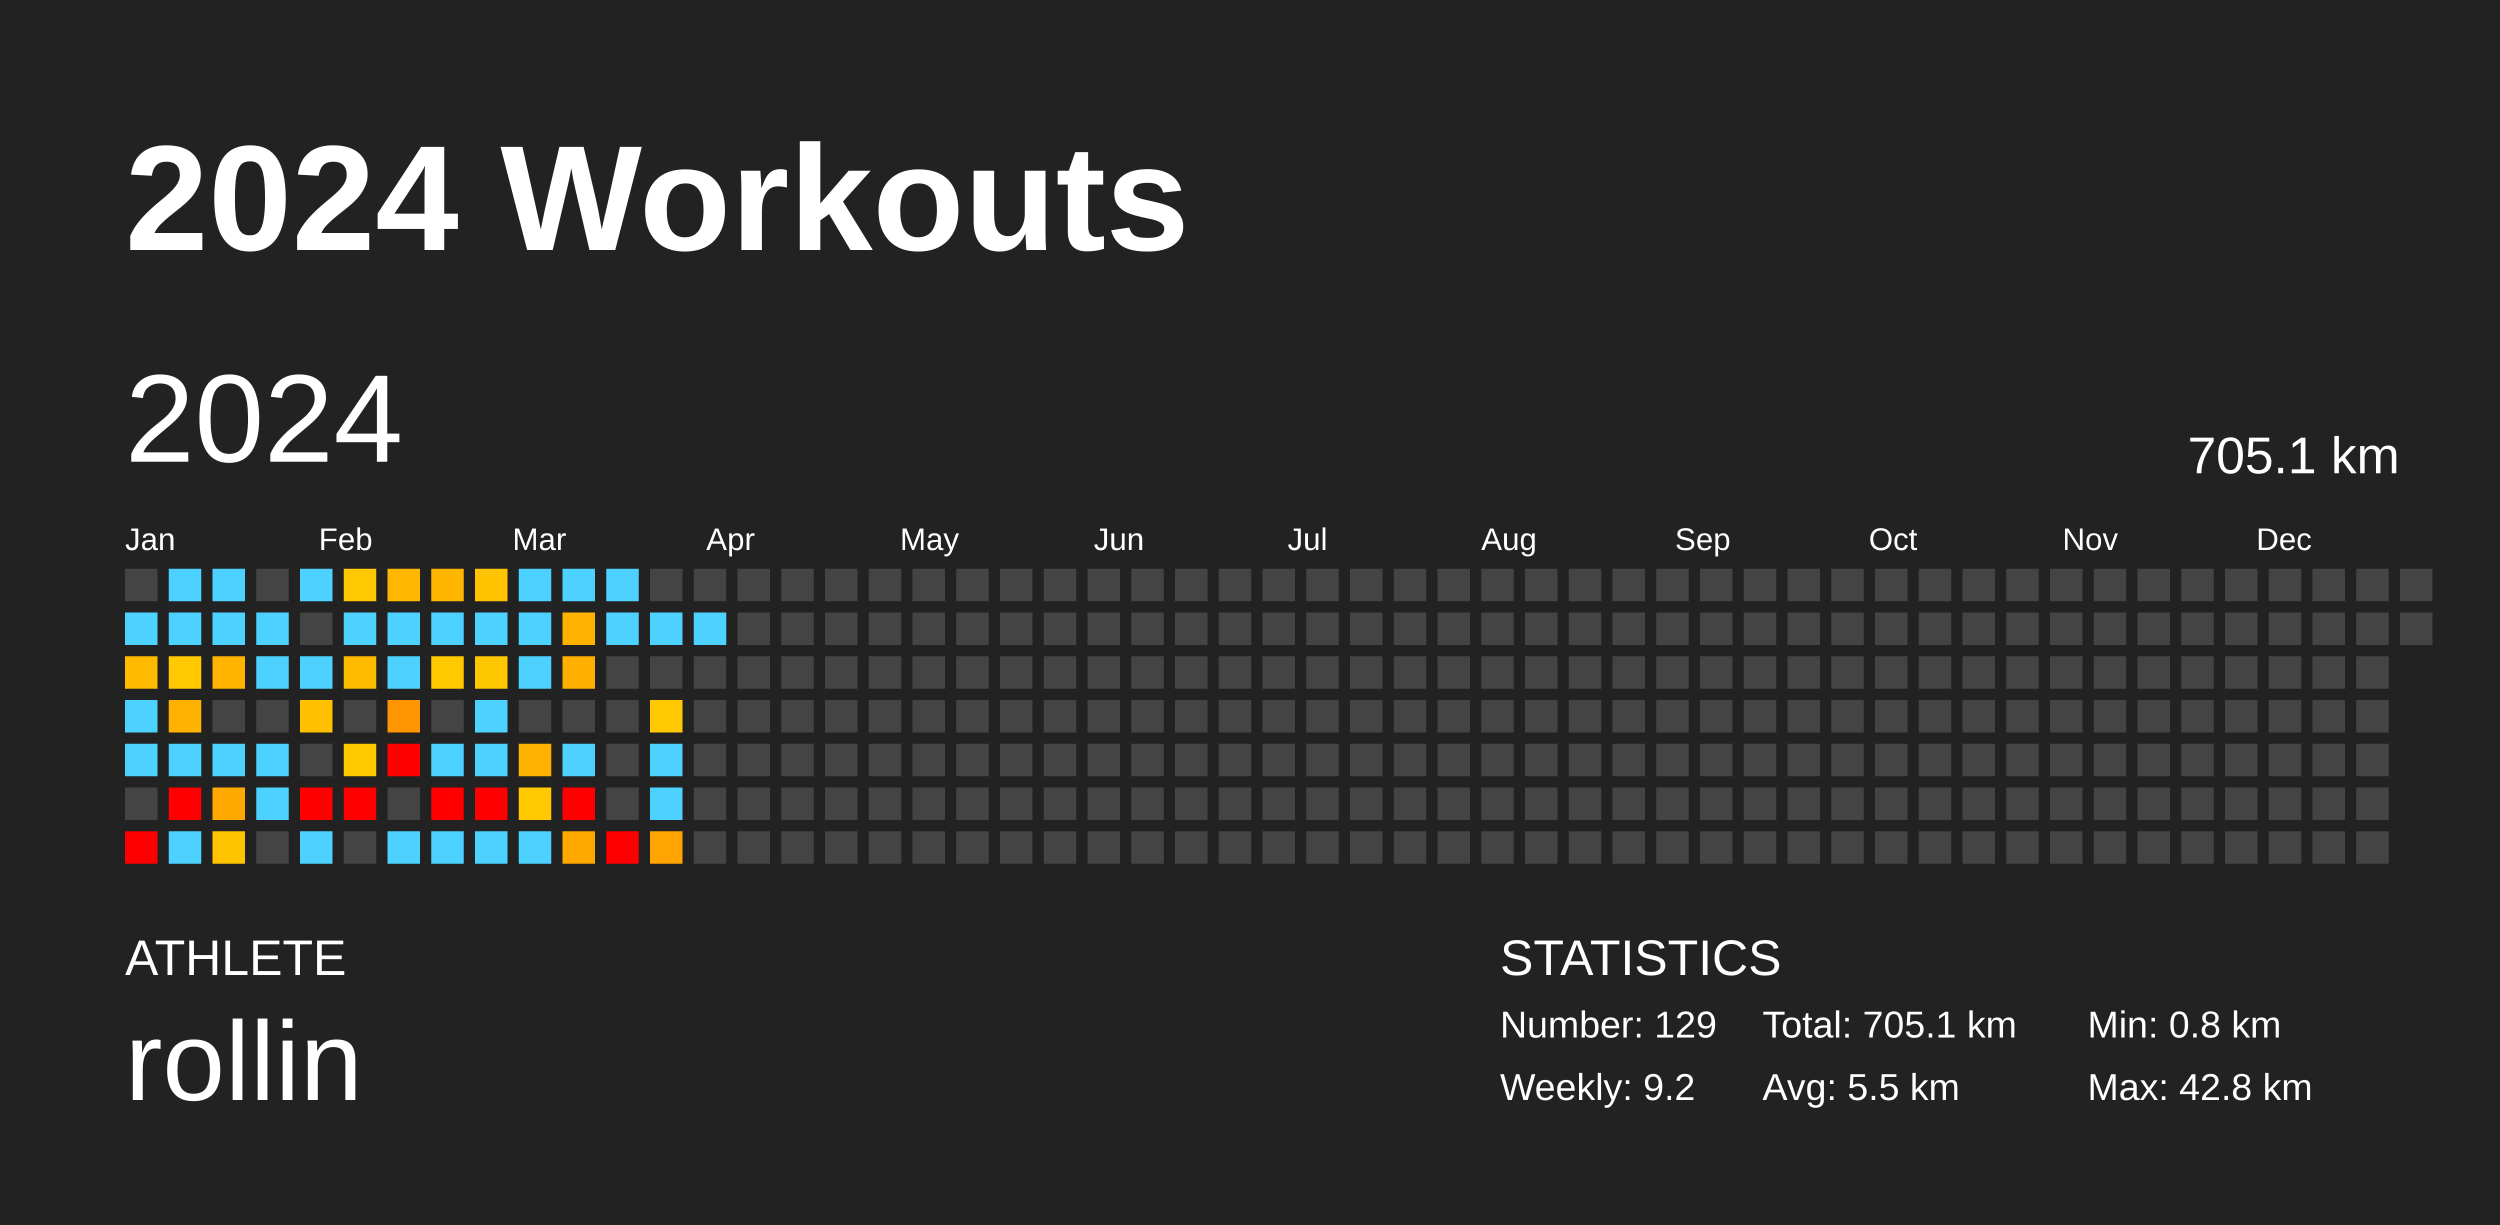
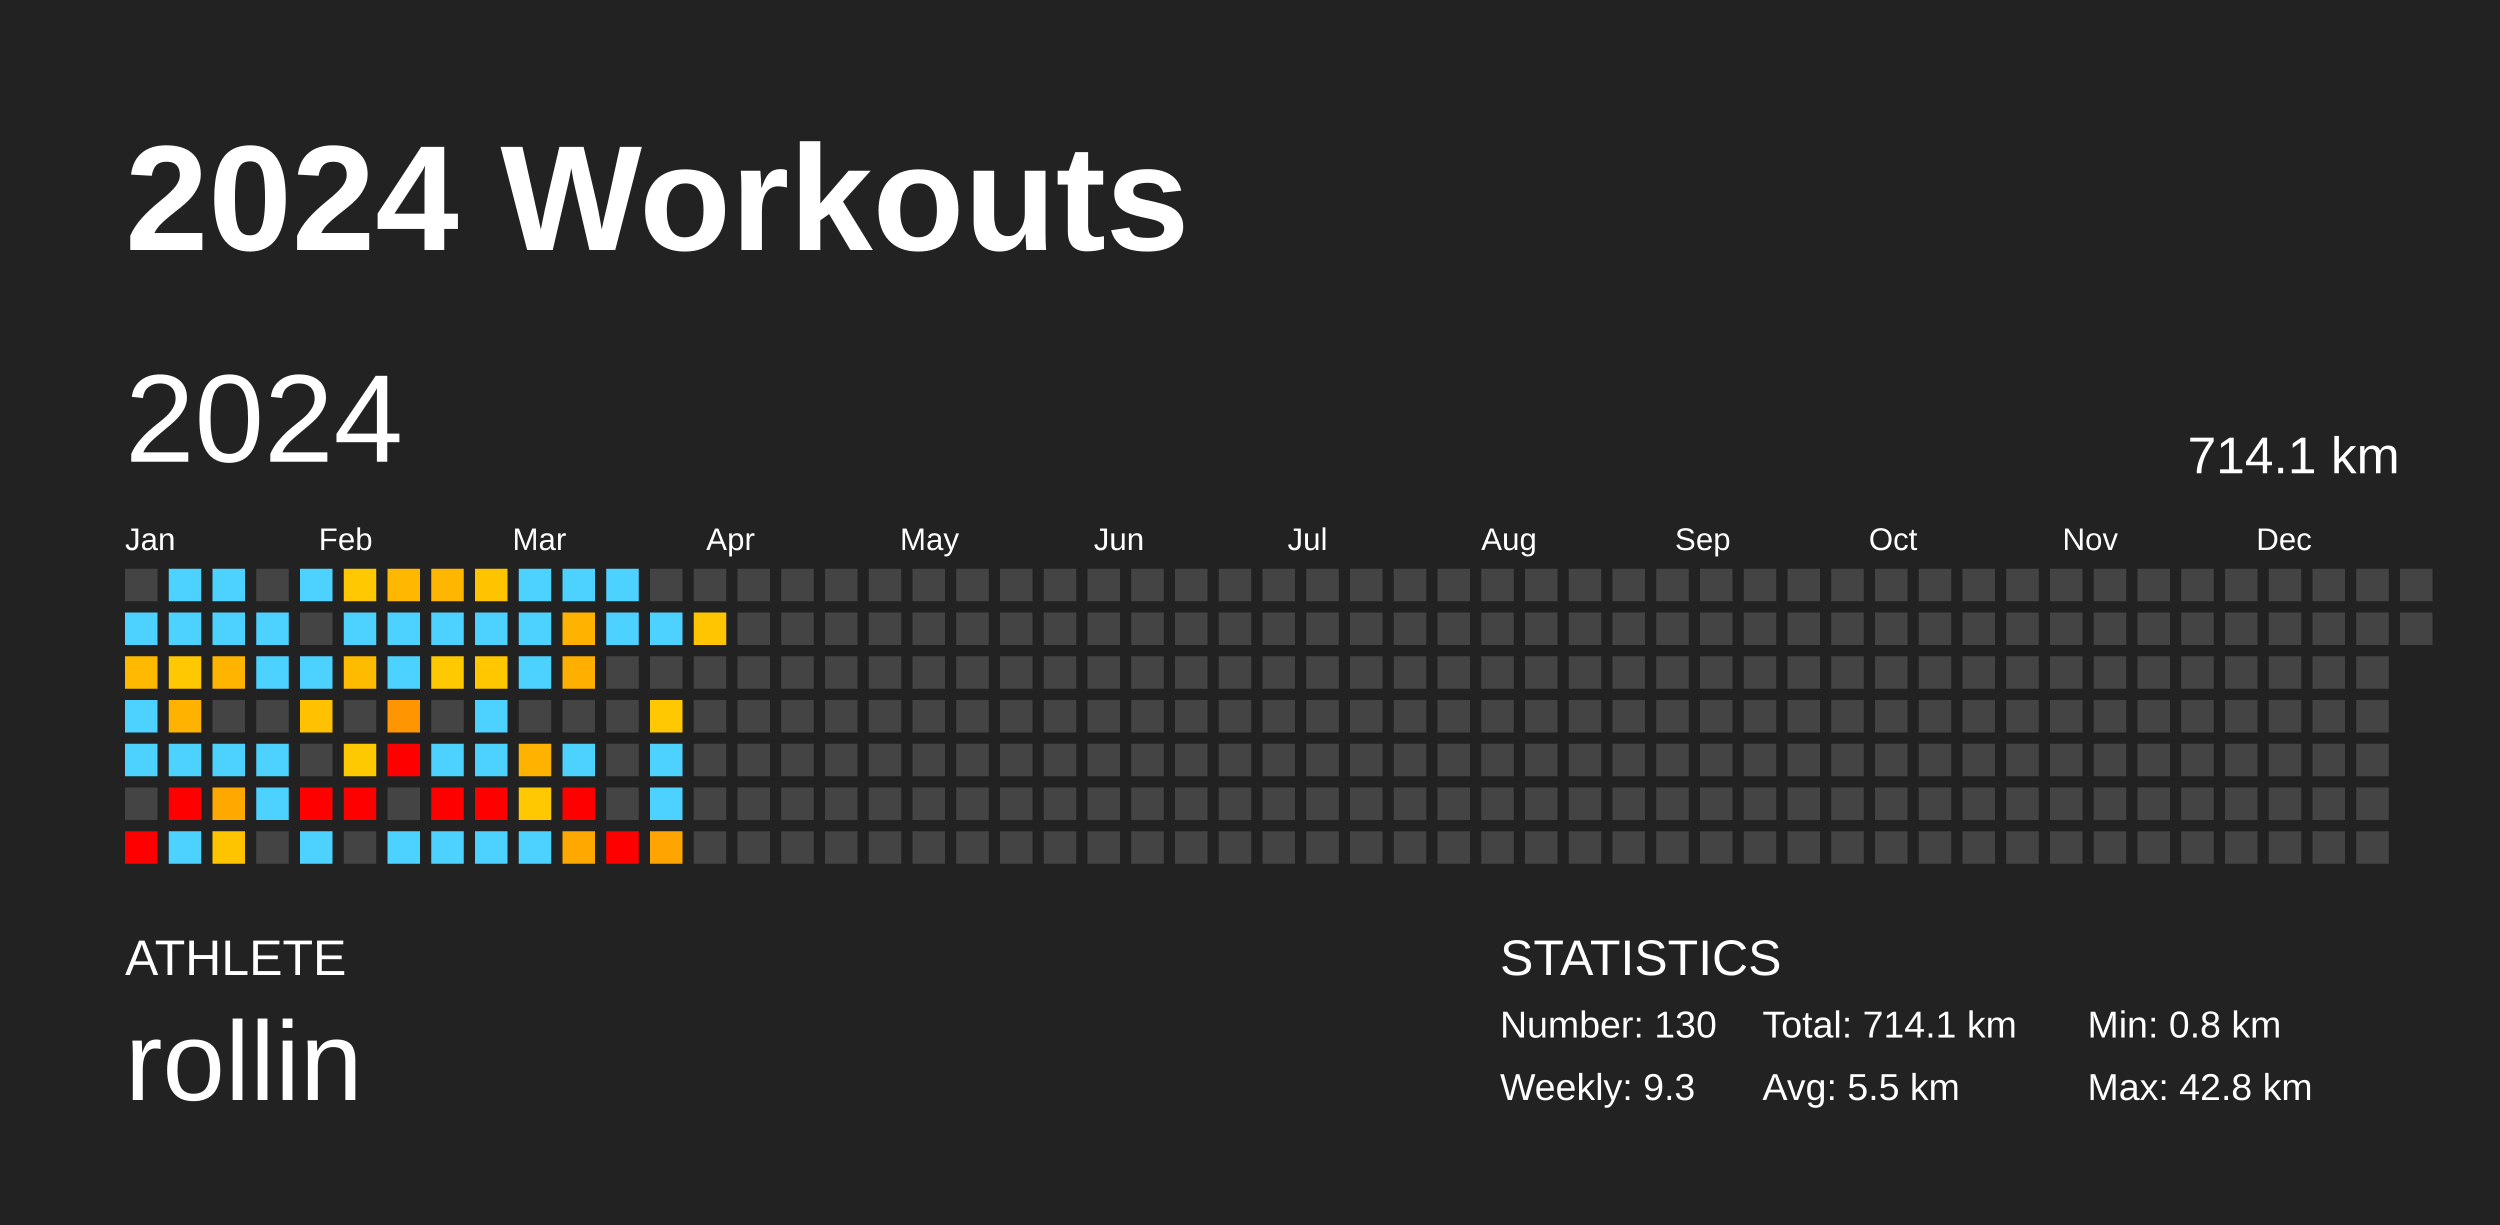
<svg xmlns="http://www.w3.org/2000/svg" baseProfile="full" height="98mm" version="1.1" viewBox="0,0,200,98" width="200mm">
  <defs />
  <rect fill="#222222" height="98" width="200" x="0" y="0" />
  <text fill="#FFFFFF" style="font-size:12px; font-family:Arial; font-weight:bold;" x="10" y="20">2024 Workouts</text>
  <text fill="#FFFFFF" style="font-size:4px; font-family:Arial" x="10" y="78">ATHLETE</text>
  <text fill="#FFFFFF" style="font-size:9px; font-family:Arial" x="10" y="88">rollin</text>
  <text fill="#FFFFFF" style="font-size:4px; font-family:Arial" x="120" y="78">STATISTICS</text>
-   <text fill="#FFFFFF" style="font-size:3px; font-family:Arial" x="120" y="83">Number: 129</text>
-   <text fill="#FFFFFF" style="font-size:3px; font-family:Arial" x="120" y="88">Weekly: 9.2</text>
-   <text fill="#FFFFFF" style="font-size:3px; font-family:Arial" x="141" y="83">Total: 705.1 km</text>
+   <text fill="#FFFFFF" style="font-size:3px; font-family:Arial" x="120" y="83">Number: 130</text>
+   <text fill="#FFFFFF" style="font-size:3px; font-family:Arial" x="120" y="88">Weekly: 9.3</text>
+   <text fill="#FFFFFF" style="font-size:3px; font-family:Arial" x="141" y="83">Total: 714.1 km</text>
  <text fill="#FFFFFF" style="font-size:3px; font-family:Arial" x="141" y="88">Avg: 5.5 km</text>
  <text fill="#FFFFFF" style="font-size:3px; font-family:Arial" x="167" y="83">Min: 0.8 km</text>
  <text fill="#FFFFFF" style="font-size:3px; font-family:Arial" x="167" y="88">Max: 42.8 km</text>
  <text dominant-baseline="hanging" fill="#FFFFFF" style="font-size:10.0px; font-family:Arial;" x="10" y="30">2024</text>
-   <text dominant-baseline="hanging" fill="#FFFFFF" style="font-size:4.125px; font-family:Arial;" x="175" y="35">705.1 km</text>
+   <text dominant-baseline="hanging" fill="#FFFFFF" style="font-size:4.125px; font-family:Arial;" x="175" y="35">714.1 km</text>
  <text fill="#FFFFFF" style="font-size:2.5px; font-family:Arial" x="10.0" y="44">Jan</text>
  <text fill="#FFFFFF" style="font-size:2.5px; font-family:Arial" x="25.5" y="44">Feb</text>
  <text fill="#FFFFFF" style="font-size:2.5px; font-family:Arial" x="41.0" y="44">Mar</text>
  <text fill="#FFFFFF" style="font-size:2.5px; font-family:Arial" x="56.5" y="44">Apr</text>
  <text fill="#FFFFFF" style="font-size:2.5px; font-family:Arial" x="72.0" y="44">May</text>
  <text fill="#FFFFFF" style="font-size:2.5px; font-family:Arial" x="87.5" y="44">Jun</text>
  <text fill="#FFFFFF" style="font-size:2.5px; font-family:Arial" x="103.0" y="44">Jul</text>
  <text fill="#FFFFFF" style="font-size:2.5px; font-family:Arial" x="118.5" y="44">Aug</text>
  <text fill="#FFFFFF" style="font-size:2.5px; font-family:Arial" x="134.0" y="44">Sep</text>
  <text fill="#FFFFFF" style="font-size:2.5px; font-family:Arial" x="149.5" y="44">Oct</text>
  <text fill="#FFFFFF" style="font-size:2.5px; font-family:Arial" x="165.0" y="44">Nov</text>
  <text fill="#FFFFFF" style="font-size:2.5px; font-family:Arial" x="180.5" y="44">Dec</text>
  <rect fill="#444444" height="2.6" width="2.6" x="10.0" y="45.5" />
  <rect fill="#4dd2ff" height="2.6" width="2.6" x="10.0" y="49.0" />
  <rect fill="#ffba00" height="2.6" width="2.6" x="10.0" y="52.5" />
  <rect fill="#4dd2ff" height="2.6" width="2.6" x="10.0" y="56.0" />
  <rect fill="#4dd2ff" height="2.6" width="2.6" x="10.0" y="59.5" />
  <rect fill="#444444" height="2.6" width="2.6" x="10.0" y="63.0" />
  <rect fill="red" height="2.6" width="2.6" x="10.0" y="66.5" />
  <rect fill="#4dd2ff" height="2.6" width="2.6" x="13.5" y="45.5" />
  <rect fill="#4dd2ff" height="2.6" width="2.6" x="13.5" y="49.0" />
  <rect fill="#ffc800" height="2.6" width="2.6" x="13.5" y="52.5" />
  <rect fill="#ffb200" height="2.6" width="2.6" x="13.5" y="56.0" />
  <rect fill="#4dd2ff" height="2.6" width="2.6" x="13.5" y="59.5" />
  <rect fill="red" height="2.6" width="2.6" x="13.5" y="63.0" />
  <rect fill="#4dd2ff" height="2.6" width="2.6" x="13.5" y="66.5" />
  <rect fill="#4dd2ff" height="2.6" width="2.6" x="17.0" y="45.5" />
  <rect fill="#4dd2ff" height="2.6" width="2.6" x="17.0" y="49.0" />
  <rect fill="#ffb400" height="2.6" width="2.6" x="17.0" y="52.5" />
  <rect fill="#444444" height="2.6" width="2.6" x="17.0" y="56.0" />
  <rect fill="#4dd2ff" height="2.6" width="2.6" x="17.0" y="59.5" />
  <rect fill="#ffa800" height="2.6" width="2.6" x="17.0" y="63.0" />
  <rect fill="#ffc400" height="2.6" width="2.6" x="17.0" y="66.5" />
  <rect fill="#444444" height="2.6" width="2.6" x="20.5" y="45.5" />
  <rect fill="#4dd2ff" height="2.6" width="2.6" x="20.5" y="49.0" />
  <rect fill="#4dd2ff" height="2.6" width="2.6" x="20.5" y="52.5" />
  <rect fill="#444444" height="2.6" width="2.6" x="20.5" y="56.0" />
  <rect fill="#4dd2ff" height="2.6" width="2.6" x="20.5" y="59.5" />
  <rect fill="#4dd2ff" height="2.6" width="2.6" x="20.5" y="63.0" />
  <rect fill="#444444" height="2.6" width="2.6" x="20.5" y="66.5" />
  <rect fill="#4dd2ff" height="2.6" width="2.6" x="24.0" y="45.5" />
  <rect fill="#444444" height="2.6" width="2.6" x="24.0" y="49.0" />
  <rect fill="#4dd2ff" height="2.6" width="2.6" x="24.0" y="52.5" />
  <rect fill="#ffc100" height="2.6" width="2.6" x="24.0" y="56.0" />
  <rect fill="#444444" height="2.6" width="2.6" x="24.0" y="59.5" />
  <rect fill="red" height="2.6" width="2.6" x="24.0" y="63.0" />
  <rect fill="#4dd2ff" height="2.6" width="2.6" x="24.0" y="66.5" />
  <rect fill="#ffc800" height="2.6" width="2.6" x="27.5" y="45.5" />
  <rect fill="#4dd2ff" height="2.6" width="2.6" x="27.5" y="49.0" />
  <rect fill="#ffbb00" height="2.6" width="2.6" x="27.5" y="52.5" />
  <rect fill="#444444" height="2.6" width="2.6" x="27.5" y="56.0" />
  <rect fill="#ffc900" height="2.6" width="2.6" x="27.5" y="59.5" />
  <rect fill="red" height="2.6" width="2.6" x="27.5" y="63.0" />
  <rect fill="#444444" height="2.6" width="2.6" x="27.5" y="66.5" />
  <rect fill="#ffb700" height="2.6" width="2.6" x="31.0" y="45.5" />
  <rect fill="#4dd2ff" height="2.6" width="2.6" x="31.0" y="49.0" />
  <rect fill="#4dd2ff" height="2.6" width="2.6" x="31.0" y="52.5" />
  <rect fill="#ff9500" height="2.6" width="2.6" x="31.0" y="56.0" />
  <rect fill="red" height="2.6" width="2.6" x="31.0" y="59.5" />
  <rect fill="#444444" height="2.6" width="2.6" x="31.0" y="63.0" />
  <rect fill="#4dd2ff" height="2.6" width="2.6" x="31.0" y="66.5" />
  <rect fill="#ffb600" height="2.6" width="2.6" x="34.5" y="45.5" />
  <rect fill="#4dd2ff" height="2.6" width="2.6" x="34.5" y="49.0" />
  <rect fill="#ffc900" height="2.6" width="2.6" x="34.5" y="52.5" />
  <rect fill="#444444" height="2.6" width="2.6" x="34.5" y="56.0" />
  <rect fill="#4dd2ff" height="2.6" width="2.6" x="34.5" y="59.5" />
  <rect fill="red" height="2.6" width="2.6" x="34.5" y="63.0" />
  <rect fill="#4dd2ff" height="2.6" width="2.6" x="34.5" y="66.5" />
  <rect fill="#ffc300" height="2.6" width="2.6" x="38.0" y="45.5" />
  <rect fill="#4dd2ff" height="2.6" width="2.6" x="38.0" y="49.0" />
  <rect fill="#ffc700" height="2.6" width="2.6" x="38.0" y="52.5" />
  <rect fill="#4dd2ff" height="2.6" width="2.6" x="38.0" y="56.0" />
  <rect fill="#4dd2ff" height="2.6" width="2.6" x="38.0" y="59.5" />
  <rect fill="red" height="2.6" width="2.6" x="38.0" y="63.0" />
  <rect fill="#4dd2ff" height="2.6" width="2.6" x="38.0" y="66.5" />
  <rect fill="#4dd2ff" height="2.6" width="2.6" x="41.5" y="45.5" />
  <rect fill="#4dd2ff" height="2.6" width="2.6" x="41.5" y="49.0" />
  <rect fill="#4dd2ff" height="2.6" width="2.6" x="41.5" y="52.5" />
  <rect fill="#444444" height="2.6" width="2.6" x="41.5" y="56.0" />
  <rect fill="#ffb200" height="2.6" width="2.6" x="41.5" y="59.5" />
  <rect fill="#ffc800" height="2.6" width="2.6" x="41.5" y="63.0" />
  <rect fill="#4dd2ff" height="2.6" width="2.6" x="41.5" y="66.5" />
  <rect fill="#4dd2ff" height="2.6" width="2.6" x="45.0" y="45.5" />
  <rect fill="#ffb300" height="2.6" width="2.6" x="45.0" y="49.0" />
  <rect fill="#ffaf00" height="2.6" width="2.6" x="45.0" y="52.5" />
  <rect fill="#444444" height="2.6" width="2.6" x="45.0" y="56.0" />
  <rect fill="#4dd2ff" height="2.6" width="2.6" x="45.0" y="59.5" />
  <rect fill="red" height="2.6" width="2.6" x="45.0" y="63.0" />
  <rect fill="#ffa800" height="2.6" width="2.6" x="45.0" y="66.5" />
  <rect fill="#4dd2ff" height="2.6" width="2.6" x="48.5" y="45.5" />
  <rect fill="#4dd2ff" height="2.6" width="2.6" x="48.5" y="49.0" />
  <rect fill="#444444" height="2.6" width="2.6" x="48.5" y="52.5" />
  <rect fill="#444444" height="2.6" width="2.6" x="48.5" y="56.0" />
  <rect fill="#444444" height="2.6" width="2.6" x="48.5" y="59.5" />
  <rect fill="#444444" height="2.6" width="2.6" x="48.5" y="63.0" />
  <rect fill="red" height="2.6" width="2.6" x="48.5" y="66.5" />
  <rect fill="#444444" height="2.6" width="2.6" x="52.0" y="45.5" />
  <rect fill="#4dd2ff" height="2.6" width="2.6" x="52.0" y="49.0" />
  <rect fill="#444444" height="2.6" width="2.6" x="52.0" y="52.5" />
  <rect fill="#ffc800" height="2.6" width="2.6" x="52.0" y="56.0" />
  <rect fill="#4dd2ff" height="2.6" width="2.6" x="52.0" y="59.5" />
  <rect fill="#4dd2ff" height="2.6" width="2.6" x="52.0" y="63.0" />
  <rect fill="#ffa400" height="2.6" width="2.6" x="52.0" y="66.5" />
  <rect fill="#444444" height="2.6" width="2.6" x="55.5" y="45.5" />
-   <rect fill="#4dd2ff" height="2.6" width="2.6" x="55.5" y="49.0" />
+   <rect fill="#ffc500" height="2.6" width="2.6" x="55.5" y="49.0" />
  <rect fill="#444444" height="2.6" width="2.6" x="55.5" y="52.5" />
  <rect fill="#444444" height="2.6" width="2.6" x="55.5" y="56.0" />
  <rect fill="#444444" height="2.6" width="2.6" x="55.5" y="59.5" />
  <rect fill="#444444" height="2.6" width="2.6" x="55.5" y="63.0" />
  <rect fill="#444444" height="2.6" width="2.6" x="55.5" y="66.5" />
  <rect fill="#444444" height="2.6" width="2.6" x="59.0" y="45.5" />
  <rect fill="#444444" height="2.6" width="2.6" x="59.0" y="49.0" />
  <rect fill="#444444" height="2.6" width="2.6" x="59.0" y="52.5" />
  <rect fill="#444444" height="2.6" width="2.6" x="59.0" y="56.0" />
  <rect fill="#444444" height="2.6" width="2.6" x="59.0" y="59.5" />
  <rect fill="#444444" height="2.6" width="2.6" x="59.0" y="63.0" />
  <rect fill="#444444" height="2.6" width="2.6" x="59.0" y="66.5" />
  <rect fill="#444444" height="2.6" width="2.6" x="62.5" y="45.5" />
  <rect fill="#444444" height="2.6" width="2.6" x="62.5" y="49.0" />
  <rect fill="#444444" height="2.6" width="2.6" x="62.5" y="52.5" />
  <rect fill="#444444" height="2.6" width="2.6" x="62.5" y="56.0" />
  <rect fill="#444444" height="2.6" width="2.6" x="62.5" y="59.5" />
  <rect fill="#444444" height="2.6" width="2.6" x="62.5" y="63.0" />
  <rect fill="#444444" height="2.6" width="2.6" x="62.5" y="66.5" />
  <rect fill="#444444" height="2.6" width="2.6" x="66.0" y="45.5" />
  <rect fill="#444444" height="2.6" width="2.6" x="66.0" y="49.0" />
  <rect fill="#444444" height="2.6" width="2.6" x="66.0" y="52.5" />
  <rect fill="#444444" height="2.6" width="2.6" x="66.0" y="56.0" />
  <rect fill="#444444" height="2.6" width="2.6" x="66.0" y="59.5" />
  <rect fill="#444444" height="2.6" width="2.6" x="66.0" y="63.0" />
  <rect fill="#444444" height="2.6" width="2.6" x="66.0" y="66.5" />
  <rect fill="#444444" height="2.6" width="2.6" x="69.5" y="45.5" />
  <rect fill="#444444" height="2.6" width="2.6" x="69.5" y="49.0" />
  <rect fill="#444444" height="2.6" width="2.6" x="69.5" y="52.5" />
  <rect fill="#444444" height="2.6" width="2.6" x="69.5" y="56.0" />
  <rect fill="#444444" height="2.6" width="2.6" x="69.5" y="59.5" />
  <rect fill="#444444" height="2.6" width="2.6" x="69.5" y="63.0" />
  <rect fill="#444444" height="2.6" width="2.6" x="69.5" y="66.5" />
  <rect fill="#444444" height="2.6" width="2.6" x="73.0" y="45.5" />
  <rect fill="#444444" height="2.6" width="2.6" x="73.0" y="49.0" />
  <rect fill="#444444" height="2.6" width="2.6" x="73.0" y="52.5" />
  <rect fill="#444444" height="2.6" width="2.6" x="73.0" y="56.0" />
  <rect fill="#444444" height="2.6" width="2.6" x="73.0" y="59.5" />
  <rect fill="#444444" height="2.6" width="2.6" x="73.0" y="63.0" />
  <rect fill="#444444" height="2.6" width="2.6" x="73.0" y="66.5" />
  <rect fill="#444444" height="2.6" width="2.6" x="76.5" y="45.5" />
  <rect fill="#444444" height="2.6" width="2.6" x="76.5" y="49.0" />
  <rect fill="#444444" height="2.6" width="2.6" x="76.5" y="52.5" />
  <rect fill="#444444" height="2.6" width="2.6" x="76.5" y="56.0" />
  <rect fill="#444444" height="2.6" width="2.6" x="76.5" y="59.5" />
  <rect fill="#444444" height="2.6" width="2.6" x="76.5" y="63.0" />
  <rect fill="#444444" height="2.6" width="2.6" x="76.5" y="66.5" />
  <rect fill="#444444" height="2.6" width="2.6" x="80.0" y="45.5" />
  <rect fill="#444444" height="2.6" width="2.6" x="80.0" y="49.0" />
  <rect fill="#444444" height="2.6" width="2.6" x="80.0" y="52.5" />
  <rect fill="#444444" height="2.6" width="2.6" x="80.0" y="56.0" />
  <rect fill="#444444" height="2.6" width="2.6" x="80.0" y="59.5" />
  <rect fill="#444444" height="2.6" width="2.6" x="80.0" y="63.0" />
  <rect fill="#444444" height="2.6" width="2.6" x="80.0" y="66.5" />
  <rect fill="#444444" height="2.6" width="2.6" x="83.5" y="45.5" />
  <rect fill="#444444" height="2.6" width="2.6" x="83.5" y="49.0" />
  <rect fill="#444444" height="2.6" width="2.6" x="83.5" y="52.5" />
  <rect fill="#444444" height="2.6" width="2.6" x="83.5" y="56.0" />
  <rect fill="#444444" height="2.6" width="2.6" x="83.5" y="59.5" />
  <rect fill="#444444" height="2.6" width="2.6" x="83.5" y="63.0" />
  <rect fill="#444444" height="2.6" width="2.6" x="83.5" y="66.5" />
  <rect fill="#444444" height="2.6" width="2.6" x="87.0" y="45.5" />
  <rect fill="#444444" height="2.6" width="2.6" x="87.0" y="49.0" />
  <rect fill="#444444" height="2.6" width="2.6" x="87.0" y="52.5" />
  <rect fill="#444444" height="2.6" width="2.6" x="87.0" y="56.0" />
  <rect fill="#444444" height="2.6" width="2.6" x="87.0" y="59.5" />
  <rect fill="#444444" height="2.6" width="2.6" x="87.0" y="63.0" />
  <rect fill="#444444" height="2.6" width="2.6" x="87.0" y="66.5" />
  <rect fill="#444444" height="2.6" width="2.6" x="90.5" y="45.5" />
  <rect fill="#444444" height="2.6" width="2.6" x="90.5" y="49.0" />
  <rect fill="#444444" height="2.6" width="2.6" x="90.5" y="52.5" />
  <rect fill="#444444" height="2.6" width="2.6" x="90.5" y="56.0" />
  <rect fill="#444444" height="2.6" width="2.6" x="90.5" y="59.5" />
  <rect fill="#444444" height="2.6" width="2.6" x="90.5" y="63.0" />
  <rect fill="#444444" height="2.6" width="2.6" x="90.5" y="66.5" />
  <rect fill="#444444" height="2.6" width="2.6" x="94.0" y="45.5" />
  <rect fill="#444444" height="2.6" width="2.6" x="94.0" y="49.0" />
  <rect fill="#444444" height="2.6" width="2.6" x="94.0" y="52.5" />
  <rect fill="#444444" height="2.6" width="2.6" x="94.0" y="56.0" />
  <rect fill="#444444" height="2.6" width="2.6" x="94.0" y="59.5" />
  <rect fill="#444444" height="2.6" width="2.6" x="94.0" y="63.0" />
  <rect fill="#444444" height="2.6" width="2.6" x="94.0" y="66.5" />
  <rect fill="#444444" height="2.6" width="2.6" x="97.5" y="45.5" />
  <rect fill="#444444" height="2.6" width="2.6" x="97.5" y="49.0" />
  <rect fill="#444444" height="2.6" width="2.6" x="97.5" y="52.5" />
  <rect fill="#444444" height="2.6" width="2.6" x="97.5" y="56.0" />
  <rect fill="#444444" height="2.6" width="2.6" x="97.5" y="59.5" />
  <rect fill="#444444" height="2.6" width="2.6" x="97.5" y="63.0" />
  <rect fill="#444444" height="2.6" width="2.6" x="97.5" y="66.5" />
  <rect fill="#444444" height="2.6" width="2.6" x="101.0" y="45.5" />
  <rect fill="#444444" height="2.6" width="2.6" x="101.0" y="49.0" />
  <rect fill="#444444" height="2.6" width="2.6" x="101.0" y="52.5" />
  <rect fill="#444444" height="2.6" width="2.6" x="101.0" y="56.0" />
  <rect fill="#444444" height="2.6" width="2.6" x="101.0" y="59.5" />
  <rect fill="#444444" height="2.6" width="2.6" x="101.0" y="63.0" />
  <rect fill="#444444" height="2.6" width="2.6" x="101.0" y="66.5" />
  <rect fill="#444444" height="2.6" width="2.6" x="104.5" y="45.5" />
  <rect fill="#444444" height="2.6" width="2.6" x="104.5" y="49.0" />
  <rect fill="#444444" height="2.6" width="2.6" x="104.5" y="52.5" />
  <rect fill="#444444" height="2.6" width="2.6" x="104.5" y="56.0" />
  <rect fill="#444444" height="2.6" width="2.6" x="104.5" y="59.5" />
  <rect fill="#444444" height="2.6" width="2.6" x="104.5" y="63.0" />
  <rect fill="#444444" height="2.6" width="2.6" x="104.5" y="66.5" />
  <rect fill="#444444" height="2.6" width="2.6" x="108.0" y="45.5" />
  <rect fill="#444444" height="2.6" width="2.6" x="108.0" y="49.0" />
  <rect fill="#444444" height="2.6" width="2.6" x="108.0" y="52.5" />
  <rect fill="#444444" height="2.6" width="2.6" x="108.0" y="56.0" />
  <rect fill="#444444" height="2.6" width="2.6" x="108.0" y="59.5" />
  <rect fill="#444444" height="2.6" width="2.6" x="108.0" y="63.0" />
  <rect fill="#444444" height="2.6" width="2.6" x="108.0" y="66.5" />
  <rect fill="#444444" height="2.6" width="2.6" x="111.5" y="45.5" />
  <rect fill="#444444" height="2.6" width="2.6" x="111.5" y="49.0" />
  <rect fill="#444444" height="2.6" width="2.6" x="111.5" y="52.5" />
  <rect fill="#444444" height="2.6" width="2.6" x="111.5" y="56.0" />
  <rect fill="#444444" height="2.6" width="2.6" x="111.5" y="59.5" />
  <rect fill="#444444" height="2.6" width="2.6" x="111.5" y="63.0" />
  <rect fill="#444444" height="2.6" width="2.6" x="111.5" y="66.5" />
  <rect fill="#444444" height="2.6" width="2.6" x="115.0" y="45.5" />
  <rect fill="#444444" height="2.6" width="2.6" x="115.0" y="49.0" />
  <rect fill="#444444" height="2.6" width="2.6" x="115.0" y="52.5" />
  <rect fill="#444444" height="2.6" width="2.6" x="115.0" y="56.0" />
  <rect fill="#444444" height="2.6" width="2.6" x="115.0" y="59.5" />
  <rect fill="#444444" height="2.6" width="2.6" x="115.0" y="63.0" />
  <rect fill="#444444" height="2.6" width="2.6" x="115.0" y="66.5" />
  <rect fill="#444444" height="2.6" width="2.6" x="118.5" y="45.5" />
  <rect fill="#444444" height="2.6" width="2.6" x="118.5" y="49.0" />
  <rect fill="#444444" height="2.6" width="2.6" x="118.5" y="52.5" />
  <rect fill="#444444" height="2.6" width="2.6" x="118.5" y="56.0" />
  <rect fill="#444444" height="2.6" width="2.6" x="118.5" y="59.5" />
  <rect fill="#444444" height="2.6" width="2.6" x="118.5" y="63.0" />
  <rect fill="#444444" height="2.6" width="2.6" x="118.5" y="66.5" />
  <rect fill="#444444" height="2.6" width="2.6" x="122.0" y="45.5" />
  <rect fill="#444444" height="2.6" width="2.6" x="122.0" y="49.0" />
  <rect fill="#444444" height="2.6" width="2.6" x="122.0" y="52.5" />
  <rect fill="#444444" height="2.6" width="2.6" x="122.0" y="56.0" />
  <rect fill="#444444" height="2.6" width="2.6" x="122.0" y="59.5" />
  <rect fill="#444444" height="2.6" width="2.6" x="122.0" y="63.0" />
  <rect fill="#444444" height="2.6" width="2.6" x="122.0" y="66.5" />
  <rect fill="#444444" height="2.6" width="2.6" x="125.5" y="45.5" />
  <rect fill="#444444" height="2.6" width="2.6" x="125.5" y="49.0" />
  <rect fill="#444444" height="2.6" width="2.6" x="125.5" y="52.5" />
  <rect fill="#444444" height="2.6" width="2.6" x="125.5" y="56.0" />
  <rect fill="#444444" height="2.6" width="2.6" x="125.5" y="59.5" />
  <rect fill="#444444" height="2.6" width="2.6" x="125.5" y="63.0" />
  <rect fill="#444444" height="2.6" width="2.6" x="125.5" y="66.5" />
  <rect fill="#444444" height="2.6" width="2.6" x="129.0" y="45.5" />
  <rect fill="#444444" height="2.6" width="2.6" x="129.0" y="49.0" />
  <rect fill="#444444" height="2.6" width="2.6" x="129.0" y="52.5" />
  <rect fill="#444444" height="2.6" width="2.6" x="129.0" y="56.0" />
  <rect fill="#444444" height="2.6" width="2.6" x="129.0" y="59.5" />
  <rect fill="#444444" height="2.6" width="2.6" x="129.0" y="63.0" />
  <rect fill="#444444" height="2.6" width="2.6" x="129.0" y="66.5" />
  <rect fill="#444444" height="2.6" width="2.6" x="132.5" y="45.5" />
  <rect fill="#444444" height="2.6" width="2.6" x="132.5" y="49.0" />
  <rect fill="#444444" height="2.6" width="2.6" x="132.5" y="52.5" />
  <rect fill="#444444" height="2.6" width="2.6" x="132.5" y="56.0" />
  <rect fill="#444444" height="2.6" width="2.6" x="132.5" y="59.5" />
  <rect fill="#444444" height="2.6" width="2.6" x="132.5" y="63.0" />
  <rect fill="#444444" height="2.6" width="2.6" x="132.5" y="66.5" />
  <rect fill="#444444" height="2.6" width="2.6" x="136.0" y="45.5" />
  <rect fill="#444444" height="2.6" width="2.6" x="136.0" y="49.0" />
  <rect fill="#444444" height="2.6" width="2.6" x="136.0" y="52.5" />
  <rect fill="#444444" height="2.6" width="2.6" x="136.0" y="56.0" />
  <rect fill="#444444" height="2.6" width="2.6" x="136.0" y="59.5" />
  <rect fill="#444444" height="2.6" width="2.6" x="136.0" y="63.0" />
  <rect fill="#444444" height="2.6" width="2.6" x="136.0" y="66.5" />
  <rect fill="#444444" height="2.6" width="2.6" x="139.5" y="45.5" />
  <rect fill="#444444" height="2.6" width="2.6" x="139.5" y="49.0" />
  <rect fill="#444444" height="2.6" width="2.6" x="139.5" y="52.5" />
  <rect fill="#444444" height="2.6" width="2.6" x="139.5" y="56.0" />
  <rect fill="#444444" height="2.6" width="2.6" x="139.5" y="59.5" />
  <rect fill="#444444" height="2.6" width="2.6" x="139.5" y="63.0" />
  <rect fill="#444444" height="2.6" width="2.6" x="139.5" y="66.5" />
  <rect fill="#444444" height="2.6" width="2.6" x="143.0" y="45.5" />
  <rect fill="#444444" height="2.6" width="2.6" x="143.0" y="49.0" />
  <rect fill="#444444" height="2.6" width="2.6" x="143.0" y="52.5" />
  <rect fill="#444444" height="2.6" width="2.6" x="143.0" y="56.0" />
  <rect fill="#444444" height="2.6" width="2.6" x="143.0" y="59.5" />
  <rect fill="#444444" height="2.6" width="2.6" x="143.0" y="63.0" />
  <rect fill="#444444" height="2.6" width="2.6" x="143.0" y="66.5" />
  <rect fill="#444444" height="2.6" width="2.6" x="146.5" y="45.5" />
  <rect fill="#444444" height="2.6" width="2.6" x="146.5" y="49.0" />
  <rect fill="#444444" height="2.6" width="2.6" x="146.5" y="52.5" />
  <rect fill="#444444" height="2.6" width="2.6" x="146.5" y="56.0" />
  <rect fill="#444444" height="2.6" width="2.6" x="146.5" y="59.5" />
  <rect fill="#444444" height="2.6" width="2.6" x="146.5" y="63.0" />
  <rect fill="#444444" height="2.6" width="2.6" x="146.5" y="66.5" />
  <rect fill="#444444" height="2.6" width="2.6" x="150.0" y="45.5" />
  <rect fill="#444444" height="2.6" width="2.6" x="150.0" y="49.0" />
  <rect fill="#444444" height="2.6" width="2.6" x="150.0" y="52.5" />
  <rect fill="#444444" height="2.6" width="2.6" x="150.0" y="56.0" />
  <rect fill="#444444" height="2.6" width="2.6" x="150.0" y="59.5" />
  <rect fill="#444444" height="2.6" width="2.6" x="150.0" y="63.0" />
  <rect fill="#444444" height="2.6" width="2.6" x="150.0" y="66.5" />
  <rect fill="#444444" height="2.6" width="2.6" x="153.5" y="45.5" />
  <rect fill="#444444" height="2.6" width="2.6" x="153.5" y="49.0" />
  <rect fill="#444444" height="2.6" width="2.6" x="153.5" y="52.5" />
  <rect fill="#444444" height="2.6" width="2.6" x="153.5" y="56.0" />
  <rect fill="#444444" height="2.6" width="2.6" x="153.5" y="59.5" />
  <rect fill="#444444" height="2.6" width="2.6" x="153.5" y="63.0" />
  <rect fill="#444444" height="2.6" width="2.6" x="153.5" y="66.5" />
  <rect fill="#444444" height="2.6" width="2.6" x="157.0" y="45.5" />
  <rect fill="#444444" height="2.6" width="2.6" x="157.0" y="49.0" />
  <rect fill="#444444" height="2.6" width="2.6" x="157.0" y="52.5" />
  <rect fill="#444444" height="2.6" width="2.6" x="157.0" y="56.0" />
  <rect fill="#444444" height="2.6" width="2.6" x="157.0" y="59.5" />
  <rect fill="#444444" height="2.6" width="2.6" x="157.0" y="63.0" />
  <rect fill="#444444" height="2.6" width="2.6" x="157.0" y="66.5" />
  <rect fill="#444444" height="2.6" width="2.6" x="160.5" y="45.5" />
  <rect fill="#444444" height="2.6" width="2.6" x="160.5" y="49.0" />
  <rect fill="#444444" height="2.6" width="2.6" x="160.5" y="52.5" />
  <rect fill="#444444" height="2.6" width="2.6" x="160.5" y="56.0" />
  <rect fill="#444444" height="2.6" width="2.6" x="160.5" y="59.5" />
  <rect fill="#444444" height="2.6" width="2.6" x="160.5" y="63.0" />
  <rect fill="#444444" height="2.6" width="2.6" x="160.5" y="66.5" />
  <rect fill="#444444" height="2.6" width="2.6" x="164.0" y="45.5" />
  <rect fill="#444444" height="2.6" width="2.6" x="164.0" y="49.0" />
  <rect fill="#444444" height="2.6" width="2.6" x="164.0" y="52.5" />
  <rect fill="#444444" height="2.6" width="2.6" x="164.0" y="56.0" />
  <rect fill="#444444" height="2.6" width="2.6" x="164.0" y="59.5" />
  <rect fill="#444444" height="2.6" width="2.6" x="164.0" y="63.0" />
  <rect fill="#444444" height="2.6" width="2.6" x="164.0" y="66.5" />
  <rect fill="#444444" height="2.6" width="2.6" x="167.5" y="45.5" />
  <rect fill="#444444" height="2.6" width="2.6" x="167.5" y="49.0" />
  <rect fill="#444444" height="2.6" width="2.6" x="167.5" y="52.5" />
  <rect fill="#444444" height="2.6" width="2.6" x="167.5" y="56.0" />
  <rect fill="#444444" height="2.6" width="2.6" x="167.5" y="59.5" />
  <rect fill="#444444" height="2.6" width="2.6" x="167.5" y="63.0" />
  <rect fill="#444444" height="2.6" width="2.6" x="167.5" y="66.5" />
  <rect fill="#444444" height="2.6" width="2.6" x="171.0" y="45.5" />
  <rect fill="#444444" height="2.6" width="2.6" x="171.0" y="49.0" />
  <rect fill="#444444" height="2.6" width="2.6" x="171.0" y="52.5" />
  <rect fill="#444444" height="2.6" width="2.6" x="171.0" y="56.0" />
  <rect fill="#444444" height="2.6" width="2.6" x="171.0" y="59.5" />
  <rect fill="#444444" height="2.6" width="2.6" x="171.0" y="63.0" />
  <rect fill="#444444" height="2.6" width="2.6" x="171.0" y="66.5" />
  <rect fill="#444444" height="2.6" width="2.6" x="174.5" y="45.5" />
  <rect fill="#444444" height="2.6" width="2.6" x="174.5" y="49.0" />
  <rect fill="#444444" height="2.6" width="2.6" x="174.5" y="52.5" />
  <rect fill="#444444" height="2.6" width="2.6" x="174.5" y="56.0" />
  <rect fill="#444444" height="2.6" width="2.6" x="174.5" y="59.5" />
  <rect fill="#444444" height="2.6" width="2.6" x="174.5" y="63.0" />
  <rect fill="#444444" height="2.6" width="2.6" x="174.5" y="66.5" />
  <rect fill="#444444" height="2.6" width="2.6" x="178.0" y="45.5" />
  <rect fill="#444444" height="2.6" width="2.6" x="178.0" y="49.0" />
  <rect fill="#444444" height="2.6" width="2.6" x="178.0" y="52.5" />
  <rect fill="#444444" height="2.6" width="2.6" x="178.0" y="56.0" />
  <rect fill="#444444" height="2.6" width="2.6" x="178.0" y="59.5" />
  <rect fill="#444444" height="2.6" width="2.6" x="178.0" y="63.0" />
  <rect fill="#444444" height="2.6" width="2.6" x="178.0" y="66.5" />
  <rect fill="#444444" height="2.6" width="2.6" x="181.5" y="45.5" />
  <rect fill="#444444" height="2.6" width="2.6" x="181.5" y="49.0" />
  <rect fill="#444444" height="2.6" width="2.6" x="181.5" y="52.5" />
  <rect fill="#444444" height="2.6" width="2.6" x="181.5" y="56.0" />
  <rect fill="#444444" height="2.6" width="2.6" x="181.5" y="59.5" />
  <rect fill="#444444" height="2.6" width="2.6" x="181.5" y="63.0" />
  <rect fill="#444444" height="2.6" width="2.6" x="181.5" y="66.5" />
  <rect fill="#444444" height="2.6" width="2.6" x="185.0" y="45.5" />
  <rect fill="#444444" height="2.6" width="2.6" x="185.0" y="49.0" />
  <rect fill="#444444" height="2.6" width="2.6" x="185.0" y="52.5" />
  <rect fill="#444444" height="2.6" width="2.6" x="185.0" y="56.0" />
  <rect fill="#444444" height="2.6" width="2.6" x="185.0" y="59.5" />
  <rect fill="#444444" height="2.6" width="2.6" x="185.0" y="63.0" />
  <rect fill="#444444" height="2.6" width="2.6" x="185.0" y="66.5" />
  <rect fill="#444444" height="2.6" width="2.6" x="188.5" y="45.5" />
  <rect fill="#444444" height="2.6" width="2.6" x="188.5" y="49.0" />
  <rect fill="#444444" height="2.6" width="2.6" x="188.5" y="52.5" />
  <rect fill="#444444" height="2.6" width="2.6" x="188.5" y="56.0" />
  <rect fill="#444444" height="2.6" width="2.6" x="188.5" y="59.5" />
  <rect fill="#444444" height="2.6" width="2.6" x="188.5" y="63.0" />
  <rect fill="#444444" height="2.6" width="2.6" x="188.5" y="66.5" />
  <rect fill="#444444" height="2.6" width="2.6" x="192.0" y="45.5" />
  <rect fill="#444444" height="2.6" width="2.6" x="192.0" y="49.0" />
</svg>
